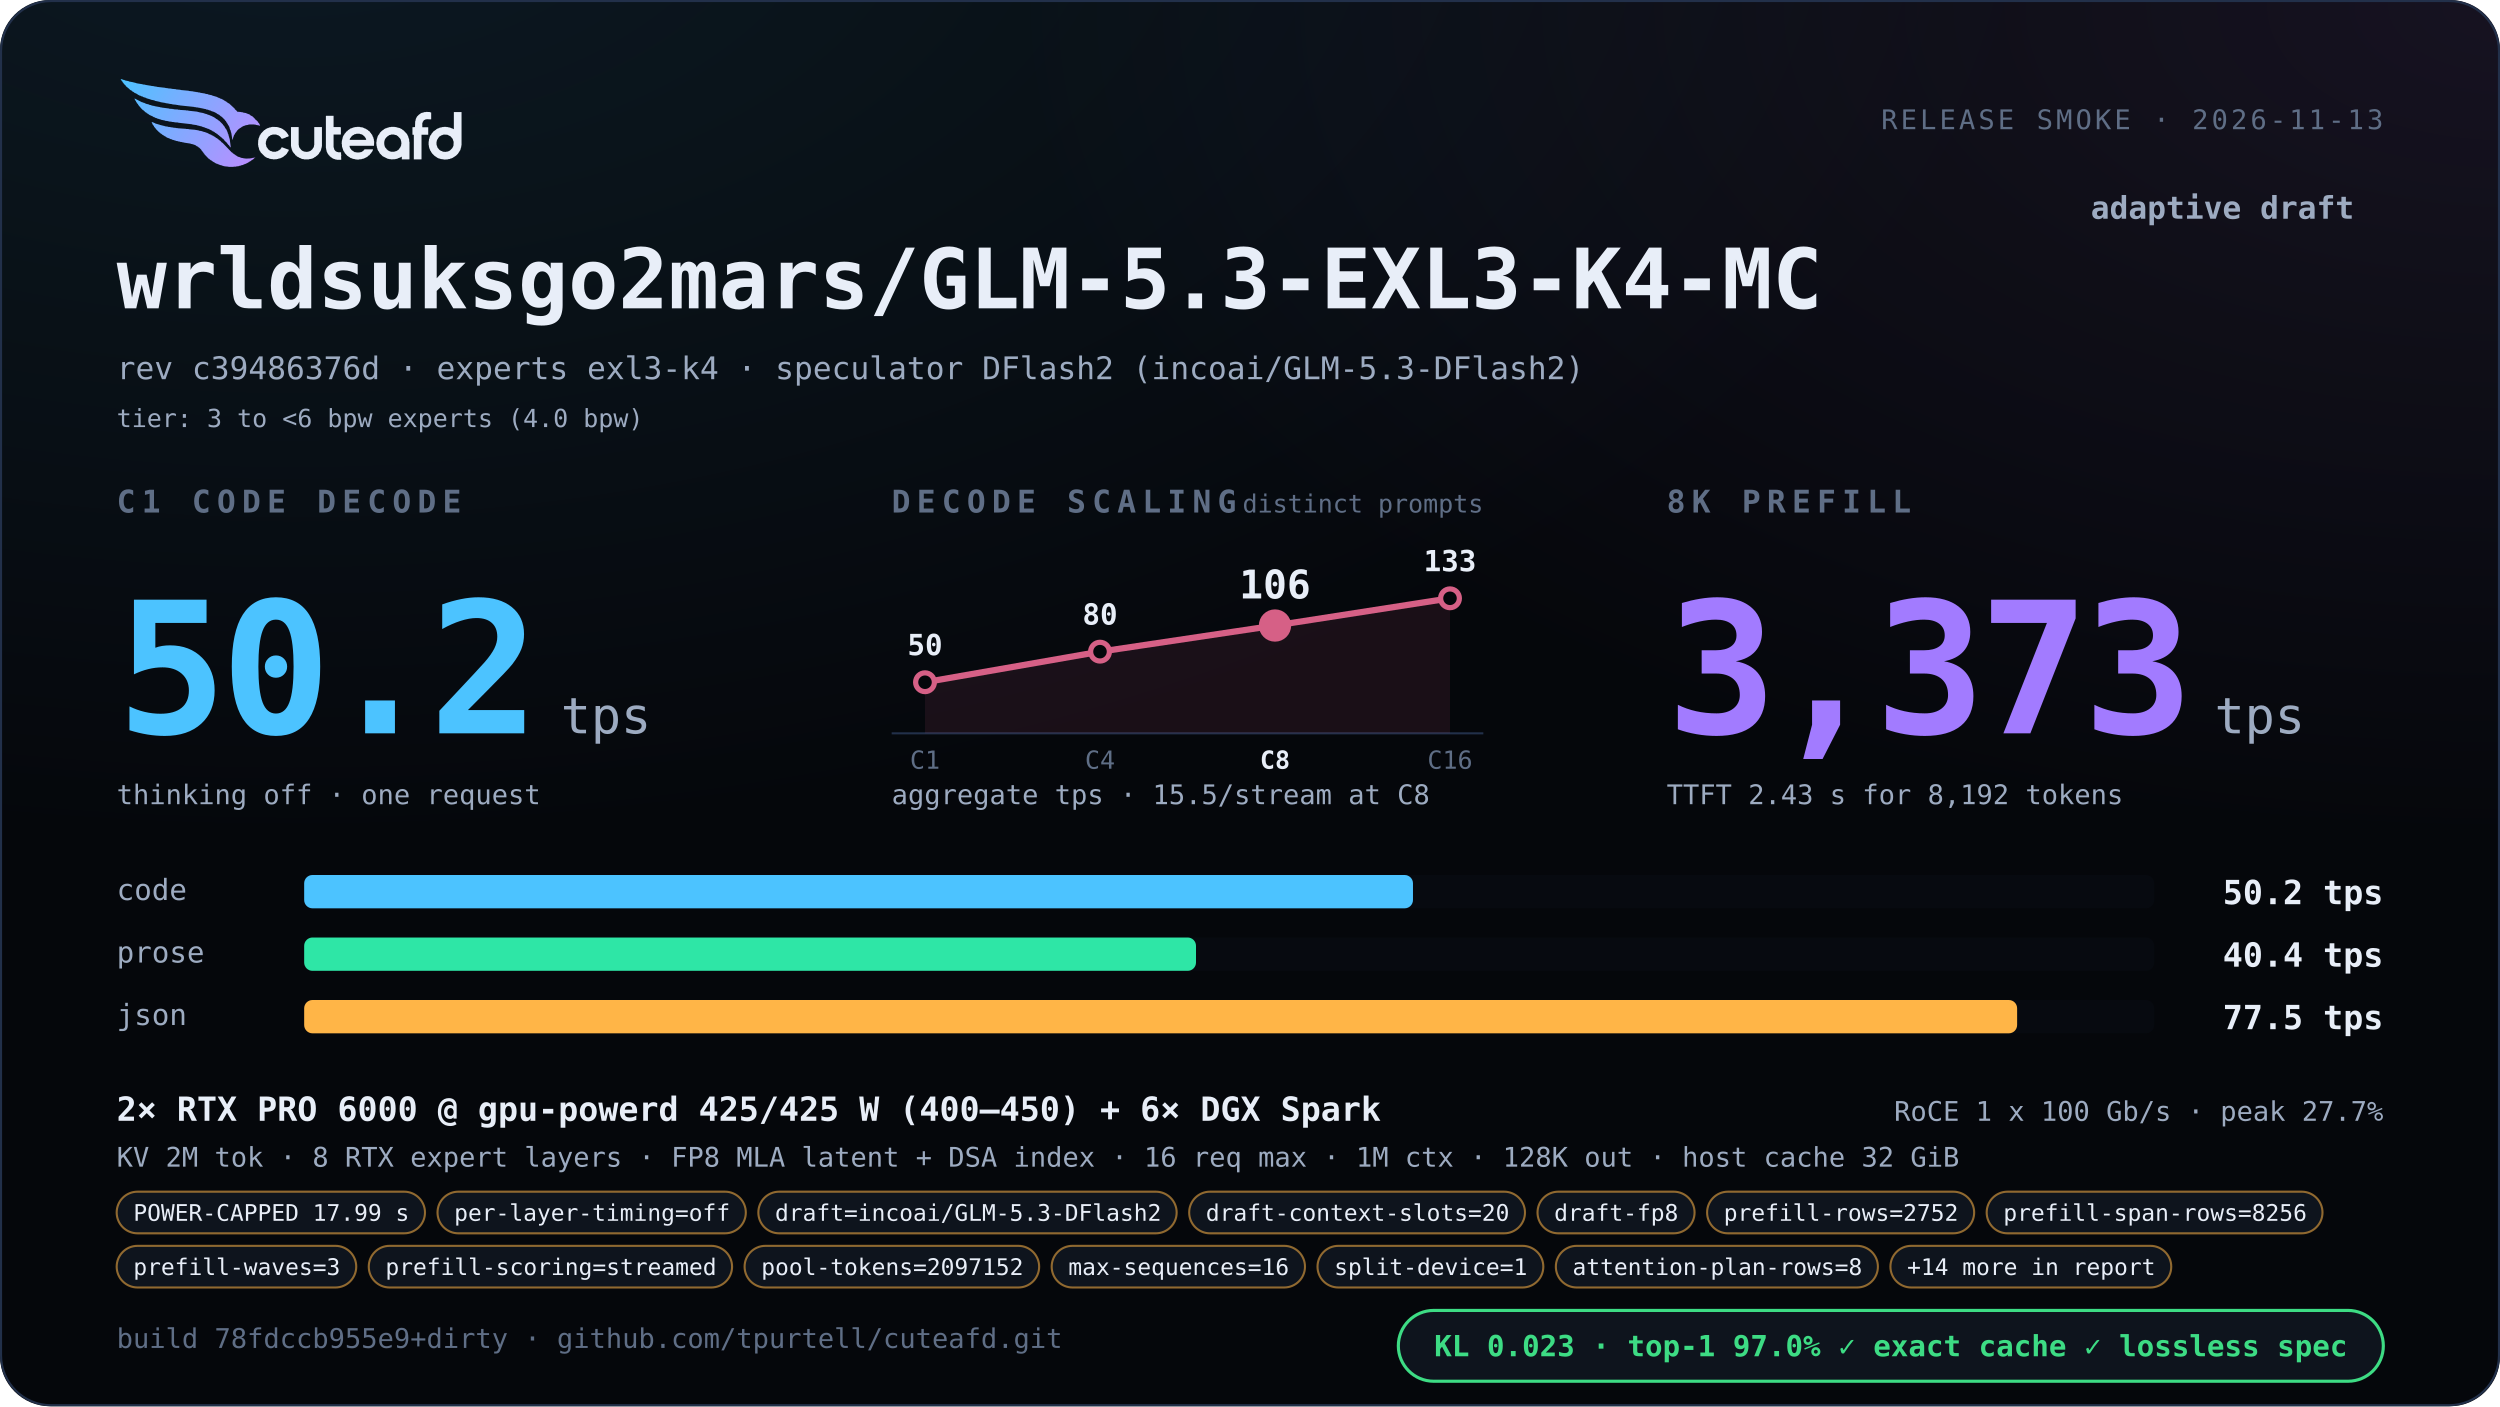
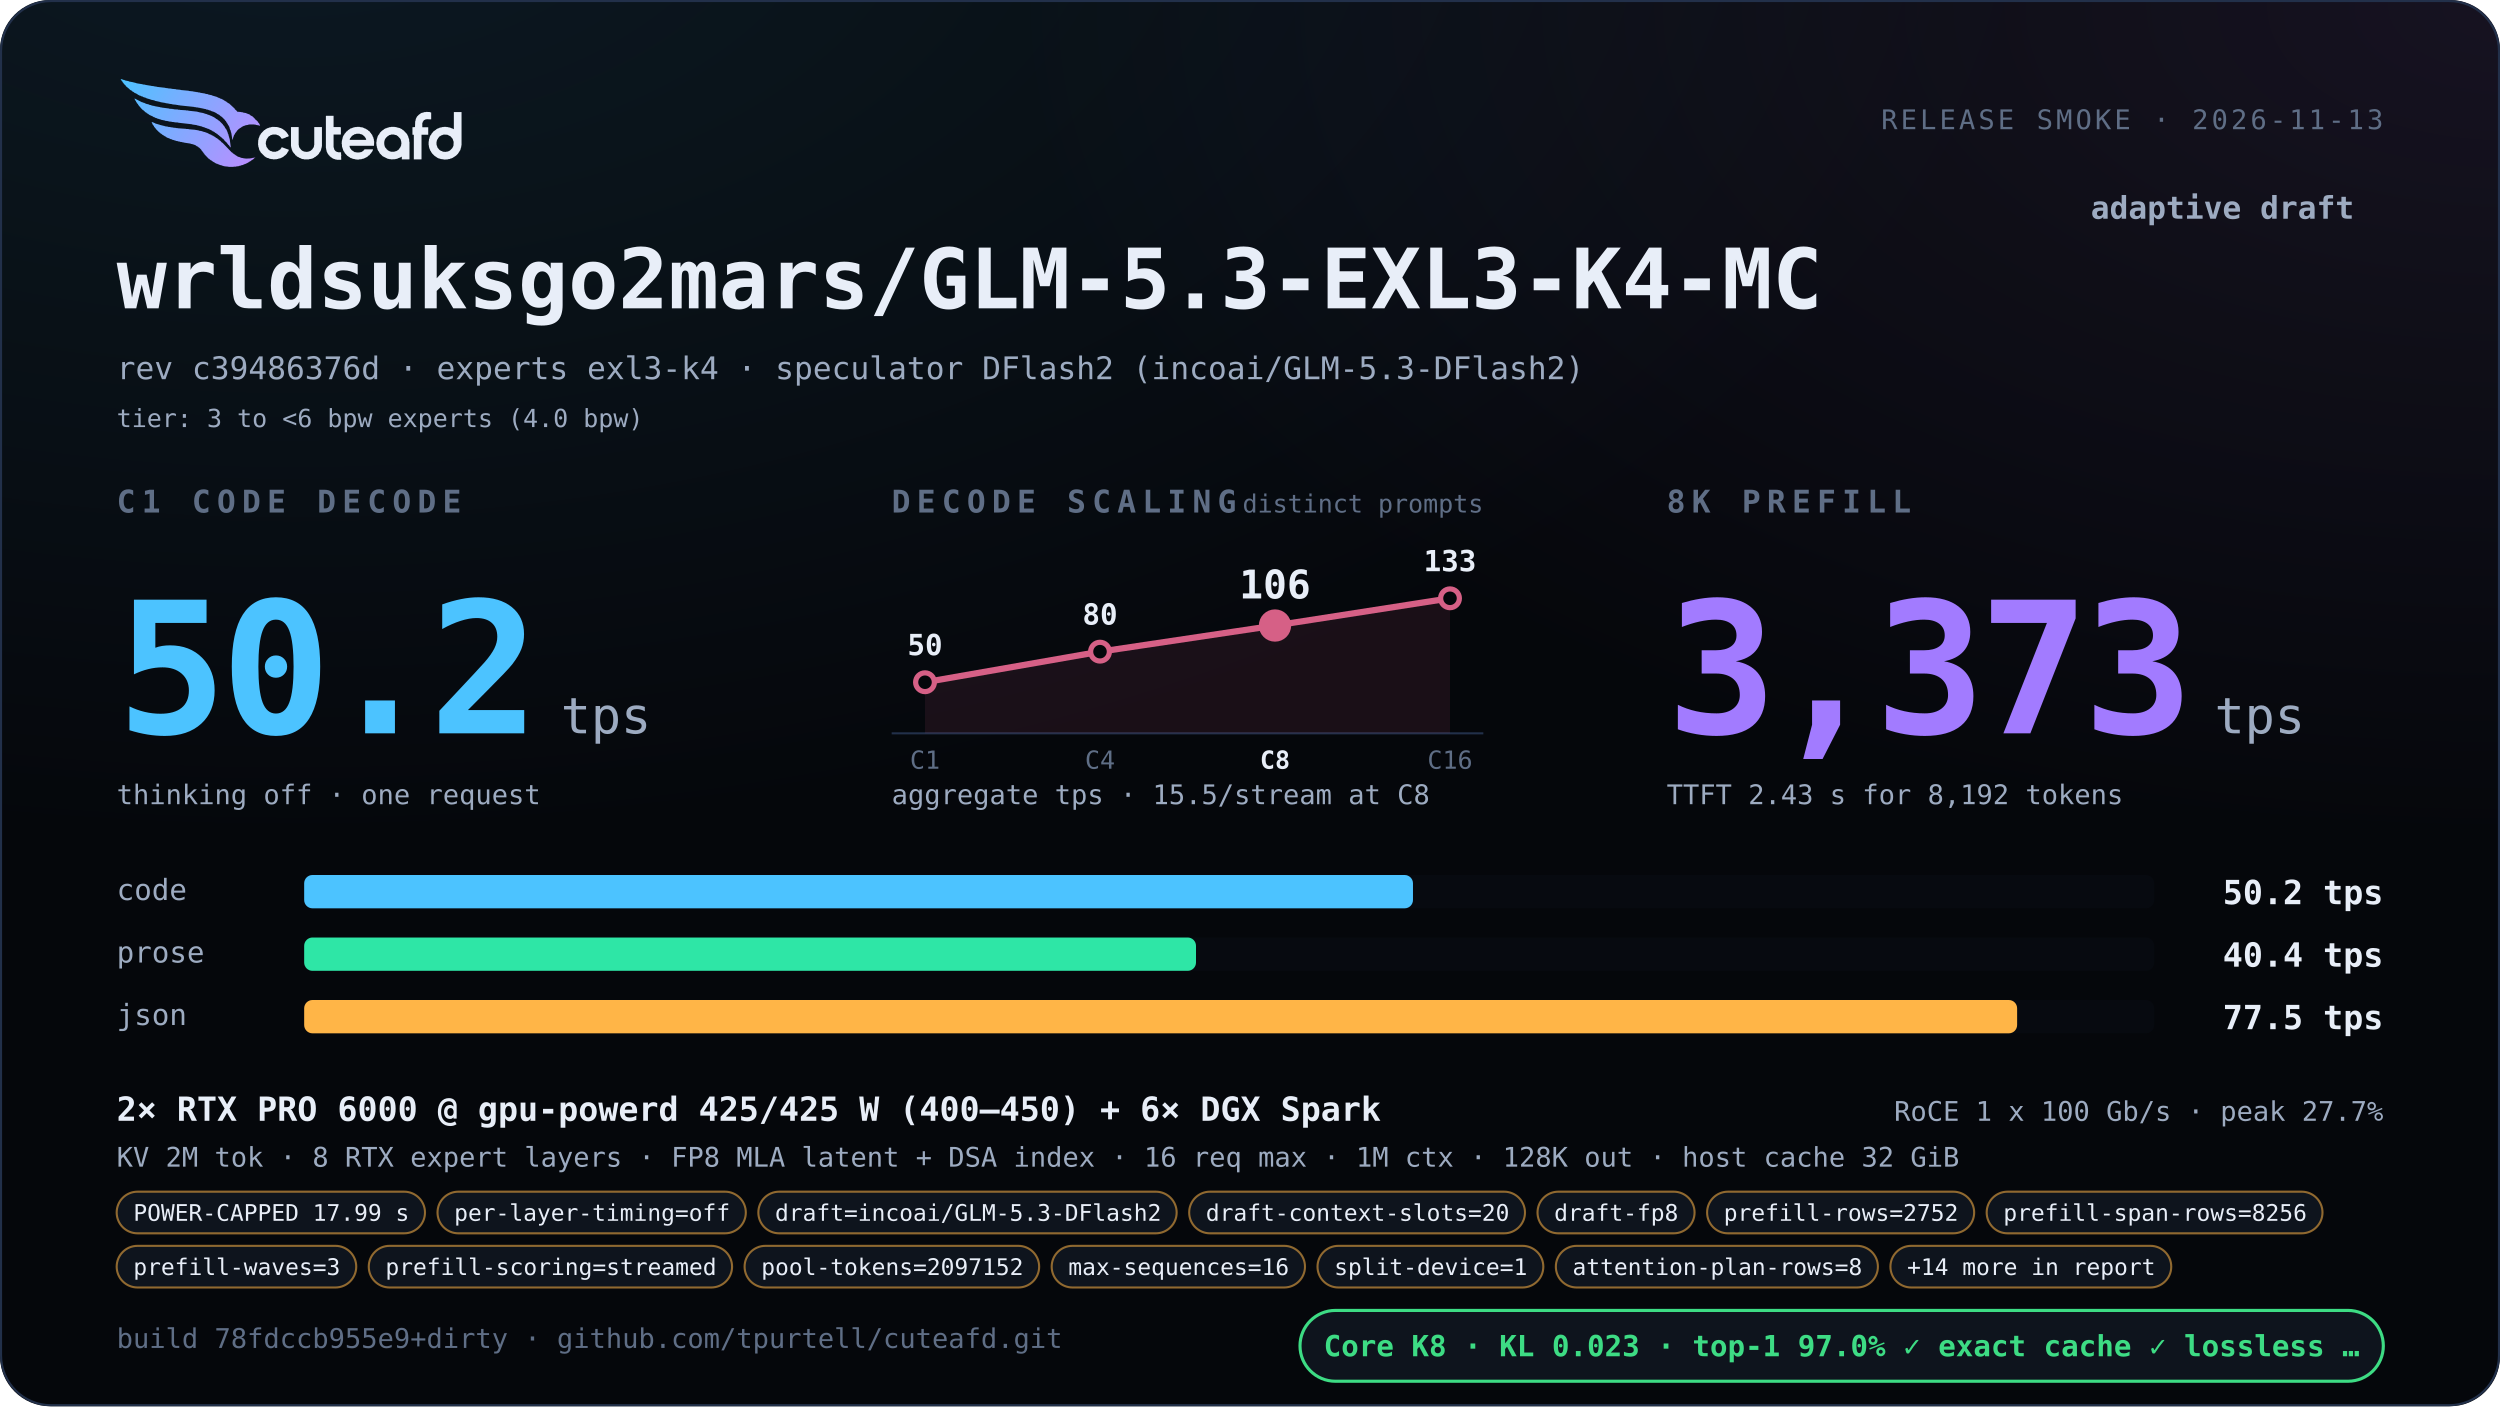
<svg xmlns="http://www.w3.org/2000/svg" width="1200" height="675" viewBox="0 0 1200 675">
  <defs>
    <linearGradient id="accent" x1="0" y1="0" x2="1" y2="0">
      <stop offset="0" stop-color="#4cc3ff" />
      <stop offset="1" stop-color="#c08bff" />
    </linearGradient>
    <pattern id="hazard" width="16" height="16" patternUnits="userSpaceOnUse" patternTransform="rotate(45)">
      <rect width="16" height="16" fill="#120405" />
      <rect width="8" height="16" fill="#ffb547" />
    </pattern>
    <radialGradient id="glow-a" cx="0.12" cy="-0.1" r="0.7">
      <stop offset="0" stop-color="#4cc3ff" stop-opacity="0.10" />
      <stop offset="1" stop-color="#4cc3ff" stop-opacity="0" />
    </radialGradient>
    <radialGradient id="glow-b" cx="1" cy="0" r="0.6">
      <stop offset="0" stop-color="#c08bff" stop-opacity="0.09" />
      <stop offset="1" stop-color="#c08bff" stop-opacity="0" />
    </radialGradient>
  </defs>
  <rect x="0" y="0" width="1200" height="675" rx="24" fill="#05070b" />
  <rect x="0" y="0" width="1200" height="675" rx="24" fill="url(#glow-a)" />
  <rect x="0" y="0" width="1200" height="675" rx="24" fill="url(#glow-b)" />
  <rect x="0.5" y="0.5" width="1199" height="674" rx="24" fill="none" stroke="#22304a" />
  <svg x="56" y="36" width="167.53" height="46" viewBox="81 149 1770 486" preserveAspectRatio="xMinYMid meet">
    <defs>
      <linearGradient id="cuteafd-swift" x1="101" y1="169" x2="808" y2="615" gradientUnits="userSpaceOnUse">
        <stop offset="0" stop-color="#4cc3ff" />
        <stop offset="1" stop-color="#c08bff" />
      </linearGradient>
    </defs>
    <path fill="url(#cuteafd-swift)" fill-rule="evenodd" d="M101 169L115 173 115 174 119 174 125 177 141 180 144 182 166 186 166 187 170 187 170 188 174 188 174 189 178 189 182 191 213 196 213 197 225 198 225 199 230 199 230 200 236 200 236 201 242 201 242 202 248 202 248 203 254 203 254 204 272 206 272 207 278 207 278 208 284 208 284 209 328 214 328 215 334 215 334 216 342 216 342 217 359 218 359 219 382 221 382 222 405 224 405 225 447 229 447 230 468 232 468 233 474 233 474 234 480 234 480 235 486 235 486 236 493 236 493 237 504 238 504 239 529 243 533 245 543 246 546 248 565 252 565 253 589 260 591 262 594 262 598 265 601 265 607 269 610 269 624 276 625 278 631 280 632 282 636 283 641 288 643 288 644 290 652 294 680 320 680 322 690 331 692 335 714 337 714 338 720 338 724 340 737 342 737 343 740 343 742 345 745 345 747 347 750 347 756 350 760 354 770 359 784 373 784 375 788 377 798 387 798 389 803 394 808 404 808 407 804 405 787 402 787 401 780 401 780 400 753 400 753 401 747 401 747 402 734 404 734 405 731 405 729 407 726 407 714 413 713 415 705 419 703 422 701 422 691 432 691 434 687 437 687 439 684 441 684 443 682 444 680 450 678 451 675 457 675 460 673 462 670 475 668 478 662 441 661 441 659 431 655 423 653 414 648 404 646 403 644 397 642 396 641 392 639 391 635 383 631 380 631 378 613 360 611 360 601 351 589 345 588 343 574 336 561 332 559 330 556 330 556 329 553 329 553 328 550 328 544 325 536 324 533 322 521 320 521 319 516 319 516 318 511 318 511 317 506 317 506 316 501 316 501 315 495 315 495 314 482 313 482 312 475 312 475 311 399 303 399 302 392 302 392 301 385 301 385 300 363 298 363 297 347 295 347 294 340 294 340 293 329 292 329 291 304 287 300 285 295 285 295 284 275 280 273 278 253 274 253 273 232 267 230 265 216 261 212 258 206 257 202 254 199 254 187 248 186 246 169 238 168 236 160 232 158 229 150 225 141 216 139 216 133 209 131 209 128 206 128 204 120 197 120 195 115 191 115 189 112 187 110 182 107 180 107 178 105 177ZM172 268L209 287 212 287 214 289 220 290 230 295 243 298 249 301 253 301 256 303 260 303 263 305 273 306 273 307 301 312 301 313 308 313 308 314 347 319 347 320 365 321 365 322 372 322 372 323 392 324 392 325 401 325 401 326 433 328 433 329 444 329 444 330 490 335 494 337 499 337 499 338 521 342 524 344 528 344 528 345 540 348 542 350 551 352 555 355 558 355 578 365 579 367 581 367 582 369 584 369 585 371 593 375 595 378 597 378 599 381 601 381 620 400 620 402 624 405 624 407 627 409 632 419 636 423 642 435 642 438 644 440 645 446 647 448 650 461 651 461 651 465 652 465 652 469 654 472 660 517 652 509 652 507 645 501 645 499 641 496 641 494 627 481 627 479 619 471 617 471 611 464 609 464 605 459 603 459 599 454 597 454 590 447 588 447 587 445 585 445 584 443 582 443 575 437 567 434 566 432 546 422 538 420 536 418 530 417 528 415 525 415 525 414 522 414 522 413 519 413 519 412 516 412 510 409 506 409 506 408 502 408 502 407 498 407 498 406 494 406 494 405 490 405 486 403 464 400 464 399 393 391 393 390 374 389 374 388 360 387 360 386 347 385 347 384 342 384 342 383 326 381 326 380 306 376 303 374 299 374 299 373 287 370 285 368 282 368 282 367 279 367 272 363 267 362 266 360 246 351 245 349 243 349 242 347 234 343 232 340 227 338 217 328 215 328 201 314 201 312 194 306 194 304 191 302 189 297 183 291 182 287 180 286 178 280 176 279 172 271ZM258 387L268 390 270 392 273 392 277 395 295 400 295 401 299 401 302 403 306 403 306 404 310 404 310 405 314 405 314 406 318 406 318 407 322 407 326 409 341 411 341 412 354 413 354 414 366 415 366 416 374 416 374 417 382 417 382 418 390 418 390 419 433 422 433 423 446 423 446 424 481 427 481 428 487 428 487 429 493 429 493 430 497 430 501 432 511 433 514 435 518 435 521 437 531 439 533 441 539 442 554 450 561 452 562 454 572 458 573 460 580 463 581 465 583 465 584 467 592 471 594 474 596 474 599 478 601 478 604 482 606 482 615 492 617 492 665 542 667 542 671 547 673 547 675 550 677 550 678 552 680 552 687 558 691 559 692 561 698 564 704 565 706 567 712 568 712 569 725 571 725 572 734 572 734 573 761 572 761 571 767 571 767 570 780 568 783 566 784 568 782 568 773 577 771 577 769 580 767 580 760 586 756 587 755 589 751 590 750 592 734 600 731 600 727 603 724 603 722 605 712 607 712 608 702 610 702 611 686 613 686 614 674 614 674 615 648 615 648 614 627 612 627 611 623 611 623 610 619 610 616 608 603 605 601 603 598 603 596 601 593 601 591 599 588 599 578 594 577 592 571 590 570 588 568 588 567 586 565 586 564 584 556 580 554 577 552 577 550 574 548 574 526 551 526 549 522 546 522 544 517 539 517 537 513 534 510 528 499 517 497 517 494 513 485 509 484 507 476 503 473 503 471 501 467 501 467 500 456 498 456 497 423 492 423 491 418 491 418 490 412 490 412 489 402 488 402 487 393 486 393 485 381 483 378 481 374 481 374 480 362 477 360 475 354 474 345 469 342 469 332 464 331 462 325 460 324 458 320 457 319 455 311 451 309 448 304 446 300 441 298 441 279 422 279 420 274 416 274 414 271 412 270 408 264 401Z" />
    <path fill="#e8eef8" fill-rule="evenodd" d="M1650 336L1670 337 1670 338 1676 339 1676 373 1675 374 1652 373 1652 374 1648 374 1640 378 1637 381 1637 383 1634 385 1632 392 1631 392 1631 413 1632 414 1661 414 1661 452 1627 452 1627 576 1626 577 1588 577 1588 454 1587 452 1581 452 1581 414 1594 413 1595 383 1596 383 1598 372 1604 360 1616 348 1618 348 1622 344 1628 341 1634 340 1634 339 1638 339 1642 337 1650 337ZM1791 337L1830 337 1830 506 1829 506 1828 517 1827 517 1824 529 1822 533 1820 534 1819 538 1817 539 1817 541 1815 542 1815 544 1813 545 1813 547 1801 559 1799 559 1798 561 1796 561 1794 564 1790 565 1789 567 1779 572 1776 572 1770 575 1761 576 1761 577 1740 578 1740 577 1723 575 1723 574 1714 572 1704 567 1703 565 1698 563 1696 560 1694 560 1680 546 1680 544 1677 542 1674 535 1672 534 1670 527 1668 525 1666 516 1665 516 1664 505 1663 505 1663 486 1664 486 1665 474 1666 474 1669 462 1673 454 1675 453 1679 445 1683 442 1683 440 1690 433 1692 433 1695 429 1697 429 1704 423 1712 419 1715 419 1719 416 1731 414 1731 413 1739 413 1739 412 1753 412 1753 413 1761 413 1761 414 1770 415 1770 416 1776 417 1778 419 1781 419 1791 424ZM1143 356L1181 356 1181 413 1217 413 1217 416 1218 416 1218 450 1217 451 1181 451 1181 515 1182 515 1182 520 1183 520 1185 528 1192 536 1194 536 1197 539 1204 540 1204 541 1219 541 1219 553 1220 553 1220 561 1219 561 1220 578 1219 579 1197 579 1197 578 1188 577 1186 575 1183 575 1173 570 1172 568 1167 566 1164 562 1162 562 1161 559 1156 555 1156 553 1153 551 1146 537 1144 526 1143 526 1143 519 1142 519 1142 357ZM870 412L897 413 897 414 901 414 901 415 905 415 907 417 913 418 925 424 930 429 932 429 944 441 944 443 947 445 947 447 949 448 954 458 954 460 951 460 947 463 941 464 937 467 934 467 934 468 918 473 917 470 914 468 914 466 906 458 904 458 903 456 899 454 896 454 890 451 871 451 871 452 862 454 856 459 854 459 849 464 849 466 846 468 844 473 842 474 839 485 838 485 838 492 837 492 837 498 838 498 838 504 839 504 840 511 843 517 845 518 845 520 848 522 848 524 854 530 856 530 857 532 863 535 866 535 872 538 889 538 889 537 898 535 901 532 905 531 907 528 909 528 913 524 913 522 915 521 918 515 954 528 953 533 951 537 949 538 948 542 946 543 944 548 934 558 932 558 926 564 912 571 899 574 899 575 894 575 894 576 874 577 874 576 861 575 861 574 857 574 849 570 846 570 836 565 835 563 833 563 811 541 810 537 808 536 804 528 801 515 800 515 800 511 799 511 799 504 798 504 799 478 800 478 801 470 805 462 805 459 807 455 809 454 810 450 812 449 812 447 829 429 834 427 836 424 848 418 851 418 853 416 864 414 864 413 870 413ZM1298 412L1314 412 1314 413 1329 415 1339 420 1342 420 1345 423 1352 426 1353 428 1355 428 1359 433 1361 433 1366 438 1366 440 1371 444 1371 446 1377 453 1379 460 1382 464 1384 473 1385 473 1386 485 1387 485 1386 508 1262 508 1262 512 1263 512 1263 515 1267 523 1270 525 1270 527 1275 532 1277 532 1278 534 1280 534 1281 536 1283 536 1284 538 1288 540 1297 541 1297 542 1313 542 1313 541 1321 540 1327 537 1328 535 1330 535 1337 528 1337 526 1381 526 1380 531 1376 539 1372 543 1372 545 1365 551 1365 553 1361 557 1359 557 1352 564 1334 573 1324 575 1324 576 1310 577 1310 578 1297 578 1297 577 1290 577 1290 576 1278 574 1278 573 1275 573 1273 571 1270 571 1264 568 1263 566 1259 565 1254 560 1252 560 1238 545 1238 543 1236 542 1235 538 1233 537 1229 529 1229 526 1227 524 1227 520 1224 514 1223 499 1222 499 1223 482 1224 482 1224 477 1225 477 1228 463 1233 453 1235 452 1236 448 1243 441 1243 439 1247 435 1249 435 1255 428 1257 428 1258 426 1260 426 1261 424 1263 424 1264 422 1270 419 1273 419 1281 415 1285 415 1289 413 1298 413ZM1472 412L1491 412 1491 413 1498 413 1498 414 1503 414 1503 415 1516 418 1528 424 1533 429 1535 429 1553 448 1560 462 1560 465 1561 465 1561 468 1564 474 1565 488 1566 488 1566 576 1565 577 1527 577 1527 564 1526 563 1518 568 1515 568 1514 570 1511 570 1503 574 1495 575 1495 576 1472 577 1472 576 1464 576 1464 575 1456 574 1430 561 1415 546 1410 536 1408 535 1404 527 1402 518 1401 518 1400 509 1399 509 1399 501 1398 501 1398 488 1399 488 1400 475 1401 475 1401 471 1402 471 1404 462 1408 454 1410 453 1410 451 1412 450 1416 442 1428 430 1430 430 1432 427 1434 427 1438 423 1446 419 1449 419 1451 417 1457 416 1457 415 1461 415 1465 413 1472 413ZM965 413L1004 413 1004 504 1005 504 1005 510 1006 510 1006 513 1009 519 1019 531 1021 531 1022 533 1028 536 1031 536 1034 538 1041 538 1041 539 1053 538 1053 537 1056 537 1056 536 1059 536 1065 533 1075 524 1076 520 1078 519 1081 513 1082 505 1083 505 1083 413 1122 413 1122 511 1121 511 1121 517 1120 517 1117 530 1112 540 1110 541 1106 549 1096 559 1094 559 1091 563 1084 566 1083 568 1073 573 1070 573 1070 574 1056 576 1056 577 1031 577 1031 576 1021 575 1011 570 1008 570 1007 568 995 562 991 557 989 557 986 554 986 552 977 543 977 541 975 540 971 532 971 529 969 527 967 517 966 517 966 511 965 511ZM1263 478L1346 478 1346 474 1342 466 1340 465 1340 463 1329 453 1323 450 1314 448 1314 447 1296 447 1296 448 1286 450 1283 453 1279 454 1277 457 1275 457 1272 460 1272 462 1269 464 1269 466 1266 468 1263 474ZM1524 499L1525 499 1524 485 1523 485 1523 481 1522 481 1522 478 1519 472 1506 458 1504 458 1503 456 1499 454 1489 452 1489 451 1472 451 1472 452 1463 454 1457 459 1455 459 1452 463 1449 464 1449 466 1444 471 1440 479 1439 486 1438 486 1438 502 1439 502 1439 507 1440 507 1440 510 1444 518 1450 524 1450 526 1454 528 1456 531 1468 537 1472 537 1472 538 1489 538 1489 537 1493 537 1493 536 1496 536 1496 535 1499 535 1505 532 1507 529 1509 529 1513 525 1513 523 1517 520 1517 518 1521 514 1521 511 1524 505ZM1703 503L1704 503 1704 507 1705 507 1708 517 1719 530 1721 530 1725 534 1728 534 1736 538 1752 539 1752 538 1761 537 1771 532 1783 520 1789 508 1790 487 1789 487 1789 483 1788 483 1785 473 1774 460 1758 452 1739 451 1739 452 1735 452 1735 453 1725 456 1724 458 1719 460 1714 465 1714 467 1711 469 1711 471 1707 475 1707 478 1705 480 1704 487 1703 487Z" />
  </svg>
  <text x="1144" y="62" font-family="ui-monospace, 'SF Mono', 'JetBrains Mono', 'Cascadia Mono', Menlo, Consolas, 'DejaVu Sans Mono', monospace" font-size="13" fill="#5f6e86" text-anchor="end" letter-spacing="1.5">RELEASE SMOKE · 2026-11-13</text>
  <text x="1130" y="105" font-family="ui-monospace, 'SF Mono', 'JetBrains Mono', 'Cascadia Mono', Menlo, Consolas, 'DejaVu Sans Mono', monospace" font-size="15" fill="#9dabc1" font-weight="600" text-anchor="end">adaptive draft</text>
  <text x="56" y="148" font-family="ui-monospace, 'SF Mono', 'JetBrains Mono', 'Cascadia Mono', Menlo, Consolas, 'DejaVu Sans Mono', monospace" font-size="40" fill="#e8eef8" font-weight="700">wrldsuksgo2mars/GLM-5.3-EXL3-K4-MC</text>
  <text x="56" y="182" font-family="ui-monospace, 'SF Mono', 'JetBrains Mono', 'Cascadia Mono', Menlo, Consolas, 'DejaVu Sans Mono', monospace" font-size="15" fill="#9dabc1">rev c39486376d · experts exl3-k4 · speculator DFlash2 (incoai/GLM-5.3-DFlash2)</text>
  <text x="56" y="246" font-family="ui-monospace, 'SF Mono', 'JetBrains Mono', 'Cascadia Mono', Menlo, Consolas, 'DejaVu Sans Mono', monospace" font-size="15" fill="#5f6e86" font-weight="600" letter-spacing="3">C1 CODE DECODE</text>
  <text x="56" y="352" font-family="ui-monospace, 'SF Mono', 'JetBrains Mono', 'Cascadia Mono', Menlo, Consolas, 'DejaVu Sans Mono', monospace" font-size="88" fill="#4cc3ff" font-weight="700" letter-spacing="-3">50.2</text>
  <text x="269.2" y="352" font-family="ui-monospace, 'SF Mono', 'JetBrains Mono', 'Cascadia Mono', Menlo, Consolas, 'DejaVu Sans Mono', monospace" font-size="24" fill="#9dabc1">tps</text>
  <text x="56" y="386" font-family="ui-monospace, 'SF Mono', 'JetBrains Mono', 'Cascadia Mono', Menlo, Consolas, 'DejaVu Sans Mono', monospace" font-size="13" fill="#9dabc1">thinking off · one request</text>
  <text x="428" y="246" font-family="ui-monospace, 'SF Mono', 'JetBrains Mono', 'Cascadia Mono', Menlo, Consolas, 'DejaVu Sans Mono', monospace" font-size="15" fill="#5f6e86" font-weight="600" letter-spacing="3">DECODE SCALING</text>
  <text x="712" y="246" font-family="ui-monospace, 'SF Mono', 'JetBrains Mono', 'Cascadia Mono', Menlo, Consolas, 'DejaVu Sans Mono', monospace" font-size="12" fill="#5f6e86" text-anchor="end">distinct prompts</text>
  <line x1="428" y1="352" x2="712" y2="352" stroke="#22304a" stroke-width="1" />
  <text x="444" y="369" font-family="ui-monospace, 'SF Mono', 'JetBrains Mono', 'Cascadia Mono', Menlo, Consolas, 'DejaVu Sans Mono', monospace" font-size="12" fill="#5f6e86" text-anchor="middle">C1</text>
  <text x="528" y="369" font-family="ui-monospace, 'SF Mono', 'JetBrains Mono', 'Cascadia Mono', Menlo, Consolas, 'DejaVu Sans Mono', monospace" font-size="12" fill="#5f6e86" text-anchor="middle">C4</text>
  <text x="612" y="369" font-family="ui-monospace, 'SF Mono', 'JetBrains Mono', 'Cascadia Mono', Menlo, Consolas, 'DejaVu Sans Mono', monospace" font-size="12" fill="#e8eef8" font-weight="700" text-anchor="middle">C8</text>
  <text x="696" y="369" font-family="ui-monospace, 'SF Mono', 'JetBrains Mono', 'Cascadia Mono', Menlo, Consolas, 'DejaVu Sans Mono', monospace" font-size="12" fill="#5f6e86" text-anchor="middle">C16</text>
  <path d="M444,327.473 L528,312.796 L612,300.248 L696,287.185 L696,352 L444,352 Z" fill="#d66086" fill-opacity="0.10" />
  <path d="M444,327.473 L528,312.796 L612,300.248 L696,287.185" fill="none" stroke="#d66086" stroke-width="3" stroke-linejoin="round" stroke-linecap="round" />
  <g aria-label="C1: 50.2 aggregate tps, 50.2 median tps per request">
    <circle cx="444" cy="327.473" r="4.5" fill="#05070b" stroke="#d66086" stroke-width="2.5" />
    <text x="444" y="314.47" font-family="ui-monospace, 'SF Mono', 'JetBrains Mono', 'Cascadia Mono', Menlo, Consolas, 'DejaVu Sans Mono', monospace" font-size="14" fill="#e8eef8" font-weight="700" text-anchor="middle">50</text>
  </g>
  <g aria-label="C4: 80.2 aggregate tps, 23.4 median tps per request">
    <circle cx="528" cy="312.796" r="4.5" fill="#05070b" stroke="#d66086" stroke-width="2.5" />
    <text x="528" y="299.8" font-family="ui-monospace, 'SF Mono', 'JetBrains Mono', 'Cascadia Mono', Menlo, Consolas, 'DejaVu Sans Mono', monospace" font-size="14" fill="#e8eef8" font-weight="700" text-anchor="middle">80</text>
  </g>
  <g aria-label="C8: 106 aggregate tps, 15.5 median tps per request">
    <circle cx="612" cy="300.248" r="6.5" fill="#d66086" stroke="#d66086" stroke-width="2.5" />
    <text x="612" y="287.25" font-family="ui-monospace, 'SF Mono', 'JetBrains Mono', 'Cascadia Mono', Menlo, Consolas, 'DejaVu Sans Mono', monospace" font-size="19" fill="#e8eef8" font-weight="700" text-anchor="middle">106</text>
  </g>
  <g aria-label="C16: 133 aggregate tps, 9.57 median tps per request">
    <circle cx="696" cy="287.185" r="4.5" fill="#05070b" stroke="#d66086" stroke-width="2.5" />
    <text x="696" y="274.19" font-family="ui-monospace, 'SF Mono', 'JetBrains Mono', 'Cascadia Mono', Menlo, Consolas, 'DejaVu Sans Mono', monospace" font-size="14" fill="#e8eef8" font-weight="700" text-anchor="middle">133</text>
  </g>
  <text x="428" y="386" font-family="ui-monospace, 'SF Mono', 'JetBrains Mono', 'Cascadia Mono', Menlo, Consolas, 'DejaVu Sans Mono', monospace" font-size="13" fill="#9dabc1">aggregate tps · 15.5/stream at C8</text>
  <text x="800" y="246" font-family="ui-monospace, 'SF Mono', 'JetBrains Mono', 'Cascadia Mono', Menlo, Consolas, 'DejaVu Sans Mono', monospace" font-size="15" fill="#5f6e86" font-weight="600" letter-spacing="3">8K PREFILL</text>
  <text x="800" y="352" font-family="ui-monospace, 'SF Mono', 'JetBrains Mono', 'Cascadia Mono', Menlo, Consolas, 'DejaVu Sans Mono', monospace" font-size="88" fill="#a27bff" font-weight="700" letter-spacing="-3">3,373</text>
  <text x="1063" y="352" font-family="ui-monospace, 'SF Mono', 'JetBrains Mono', 'Cascadia Mono', Menlo, Consolas, 'DejaVu Sans Mono', monospace" font-size="24" fill="#9dabc1">tps</text>
  <text x="800" y="386" font-family="ui-monospace, 'SF Mono', 'JetBrains Mono', 'Cascadia Mono', Menlo, Consolas, 'DejaVu Sans Mono', monospace" font-size="13" fill="#9dabc1">TTFT 2.43 s for 8,192 tokens</text>
  <text x="56" y="432" font-family="ui-monospace, 'SF Mono', 'JetBrains Mono', 'Cascadia Mono', Menlo, Consolas, 'DejaVu Sans Mono', monospace" font-size="14" fill="#9dabc1">code</text>
  <rect x="146" y="420" width="888" height="16" rx="4" fill="#070a10" />
  <rect x="146" y="420" width="532.23" height="16" rx="4" fill="#4cc3ff" opacity="1" />
  <text x="1144" y="434" font-family="ui-monospace, 'SF Mono', 'JetBrains Mono', 'Cascadia Mono', Menlo, Consolas, 'DejaVu Sans Mono', monospace" font-size="16" fill="#e8eef8" font-weight="700" text-anchor="end">50.2 tps</text>
  <text x="56" y="462" font-family="ui-monospace, 'SF Mono', 'JetBrains Mono', 'Cascadia Mono', Menlo, Consolas, 'DejaVu Sans Mono', monospace" font-size="14" fill="#9dabc1">prose</text>
  <rect x="146" y="450" width="888" height="16" rx="4" fill="#070a10" />
  <rect x="146" y="450" width="428.08" height="16" rx="4" fill="#2ee6a6" opacity="1" />
  <text x="1144" y="464" font-family="ui-monospace, 'SF Mono', 'JetBrains Mono', 'Cascadia Mono', Menlo, Consolas, 'DejaVu Sans Mono', monospace" font-size="16" fill="#e8eef8" font-weight="700" text-anchor="end">40.4 tps</text>
  <text x="56" y="492" font-family="ui-monospace, 'SF Mono', 'JetBrains Mono', 'Cascadia Mono', Menlo, Consolas, 'DejaVu Sans Mono', monospace" font-size="14" fill="#9dabc1">json</text>
  <rect x="146" y="480" width="888" height="16" rx="4" fill="#070a10" />
  <rect x="146" y="480" width="822.22" height="16" rx="4" fill="#ffb547" opacity="1" />
  <text x="1144" y="494" font-family="ui-monospace, 'SF Mono', 'JetBrains Mono', 'Cascadia Mono', Menlo, Consolas, 'DejaVu Sans Mono', monospace" font-size="16" fill="#e8eef8" font-weight="700" text-anchor="end">77.5 tps</text>
  <text x="56" y="538" font-family="ui-monospace, 'SF Mono', 'JetBrains Mono', 'Cascadia Mono', Menlo, Consolas, 'DejaVu Sans Mono', monospace" font-size="16" fill="#e8eef8" font-weight="600">2× RTX PRO 6000 @ gpu-powerd 425/425 W (400–450) + 6× DGX Spark</text>
  <text x="1144" y="538" font-family="ui-monospace, 'SF Mono', 'JetBrains Mono', 'Cascadia Mono', Menlo, Consolas, 'DejaVu Sans Mono', monospace" font-size="13" fill="#9dabc1" text-anchor="end">RoCE 1 x 100 Gb/s · peak 27.7%</text>
  <text x="56" y="560" font-family="ui-monospace, 'SF Mono', 'JetBrains Mono', 'Cascadia Mono', Menlo, Consolas, 'DejaVu Sans Mono', monospace" font-size="13" fill="#9dabc1">KV 2M tok · 8 RTX expert layers · FP8 MLA latent + DSA index · 16 req max · 1M ctx · 128K out · host cache 32 GiB</text>
  <rect x="56" y="572" width="148" height="20" rx="10" fill="#0e141d" stroke="#ffb547" stroke-opacity="0.55" />
  <text x="64" y="586" font-family="ui-monospace, 'SF Mono', 'JetBrains Mono', 'Cascadia Mono', Menlo, Consolas, 'DejaVu Sans Mono', monospace" font-size="11" fill="#e8eef8">POWER-CAPPED 17.99 s</text>
  <rect x="210" y="572" width="148" height="20" rx="10" fill="#0e141d" stroke="#ffb547" stroke-opacity="0.55" />
  <text x="218" y="586" font-family="ui-monospace, 'SF Mono', 'JetBrains Mono', 'Cascadia Mono', Menlo, Consolas, 'DejaVu Sans Mono', monospace" font-size="11" fill="#e8eef8">per-layer-timing=off</text>
  <rect x="364" y="572" width="200.8" height="20" rx="10" fill="#0e141d" stroke="#ffb547" stroke-opacity="0.55" />
  <text x="372" y="586" font-family="ui-monospace, 'SF Mono', 'JetBrains Mono', 'Cascadia Mono', Menlo, Consolas, 'DejaVu Sans Mono', monospace" font-size="11" fill="#e8eef8">draft=incoai/GLM-5.3-DFlash2</text>
  <rect x="570.8" y="572" width="161.2" height="20" rx="10" fill="#0e141d" stroke="#ffb547" stroke-opacity="0.55" />
  <text x="578.8" y="586" font-family="ui-monospace, 'SF Mono', 'JetBrains Mono', 'Cascadia Mono', Menlo, Consolas, 'DejaVu Sans Mono', monospace" font-size="11" fill="#e8eef8">draft-context-slots=20</text>
  <rect x="738" y="572" width="75.4" height="20" rx="10" fill="#0e141d" stroke="#ffb547" stroke-opacity="0.55" />
  <text x="746" y="586" font-family="ui-monospace, 'SF Mono', 'JetBrains Mono', 'Cascadia Mono', Menlo, Consolas, 'DejaVu Sans Mono', monospace" font-size="11" fill="#e8eef8">draft-fp8</text>
  <rect x="819.4" y="572" width="128.2" height="20" rx="10" fill="#0e141d" stroke="#ffb547" stroke-opacity="0.55" />
  <text x="827.4" y="586" font-family="ui-monospace, 'SF Mono', 'JetBrains Mono', 'Cascadia Mono', Menlo, Consolas, 'DejaVu Sans Mono', monospace" font-size="11" fill="#e8eef8">prefill-rows=2752</text>
  <rect x="953.6" y="572" width="161.2" height="20" rx="10" fill="#0e141d" stroke="#ffb547" stroke-opacity="0.55" />
  <text x="961.6" y="586" font-family="ui-monospace, 'SF Mono', 'JetBrains Mono', 'Cascadia Mono', Menlo, Consolas, 'DejaVu Sans Mono', monospace" font-size="11" fill="#e8eef8">prefill-span-rows=8256</text>
  <rect x="56" y="598" width="115" height="20" rx="10" fill="#0e141d" stroke="#ffb547" stroke-opacity="0.55" />
  <text x="64" y="612" font-family="ui-monospace, 'SF Mono', 'JetBrains Mono', 'Cascadia Mono', Menlo, Consolas, 'DejaVu Sans Mono', monospace" font-size="11" fill="#e8eef8">prefill-waves=3</text>
  <rect x="177" y="598" width="174.4" height="20" rx="10" fill="#0e141d" stroke="#ffb547" stroke-opacity="0.55" />
  <text x="185" y="612" font-family="ui-monospace, 'SF Mono', 'JetBrains Mono', 'Cascadia Mono', Menlo, Consolas, 'DejaVu Sans Mono', monospace" font-size="11" fill="#e8eef8">prefill-scoring=streamed</text>
  <rect x="357.4" y="598" width="141.4" height="20" rx="10" fill="#0e141d" stroke="#ffb547" stroke-opacity="0.55" />
  <text x="365.4" y="612" font-family="ui-monospace, 'SF Mono', 'JetBrains Mono', 'Cascadia Mono', Menlo, Consolas, 'DejaVu Sans Mono', monospace" font-size="11" fill="#e8eef8">pool-tokens=2097152</text>
  <rect x="504.8" y="598" width="121.6" height="20" rx="10" fill="#0e141d" stroke="#ffb547" stroke-opacity="0.55" />
  <text x="512.8" y="612" font-family="ui-monospace, 'SF Mono', 'JetBrains Mono', 'Cascadia Mono', Menlo, Consolas, 'DejaVu Sans Mono', monospace" font-size="11" fill="#e8eef8">max-sequences=16</text>
  <rect x="632.4" y="598" width="108.4" height="20" rx="10" fill="#0e141d" stroke="#ffb547" stroke-opacity="0.55" />
  <text x="640.4" y="612" font-family="ui-monospace, 'SF Mono', 'JetBrains Mono', 'Cascadia Mono', Menlo, Consolas, 'DejaVu Sans Mono', monospace" font-size="11" fill="#e8eef8">split-device=1</text>
  <rect x="746.8" y="598" width="154.6" height="20" rx="10" fill="#0e141d" stroke="#ffb547" stroke-opacity="0.55" />
  <text x="754.8" y="612" font-family="ui-monospace, 'SF Mono', 'JetBrains Mono', 'Cascadia Mono', Menlo, Consolas, 'DejaVu Sans Mono', monospace" font-size="11" fill="#e8eef8">attention-plan-rows=8</text>
  <rect x="907.4" y="598" width="134.8" height="20" rx="10" fill="#0e141d" stroke="#ffb547" stroke-opacity="0.55" />
  <text x="915.4" y="612" font-family="ui-monospace, 'SF Mono', 'JetBrains Mono', 'Cascadia Mono', Menlo, Consolas, 'DejaVu Sans Mono', monospace" font-size="11" fill="#e8eef8">+14 more in report</text>
  <text x="56" y="205" font-family="ui-monospace, 'SF Mono', 'JetBrains Mono', 'Cascadia Mono', Menlo, Consolas, 'DejaVu Sans Mono', monospace" font-size="12" fill="#9dabc1">tier: 3 to &lt;6 bpw experts (4.0 bpw)</text>
  <text x="56" y="647" font-family="ui-monospace, 'SF Mono', 'JetBrains Mono', 'Cascadia Mono', Menlo, Consolas, 'DejaVu Sans Mono', monospace" font-size="13" fill="#5f6e86">build 78fdccb955e9+dirty · github.com/tpurtell/cuteafd.git</text>
-   <rect x="671.2" y="629" width="472.8" height="34" rx="17" fill="#0e141d" stroke="#3ddc84" stroke-width="1.5" />
-   <text x="907.6" y="651" font-family="ui-monospace, 'SF Mono', 'JetBrains Mono', 'Cascadia Mono', Menlo, Consolas, 'DejaVu Sans Mono', monospace" font-size="14" fill="#3ddc84" font-weight="600" text-anchor="middle">KL 0.023 · top-1 97.0% ✓ exact cache ✓ lossless spec</text>
+   <rect x="624" y="629" width="520" height="34" rx="17" fill="#0e141d" stroke="#3ddc84" stroke-width="1.5" />
+   <text x="884" y="651" font-family="ui-monospace, 'SF Mono', 'JetBrains Mono', 'Cascadia Mono', Menlo, Consolas, 'DejaVu Sans Mono', monospace" font-size="14" fill="#3ddc84" font-weight="600" text-anchor="middle">Core K8 · KL 0.023 · top-1 97.0% ✓ exact cache ✓ lossless …</text>
</svg>
